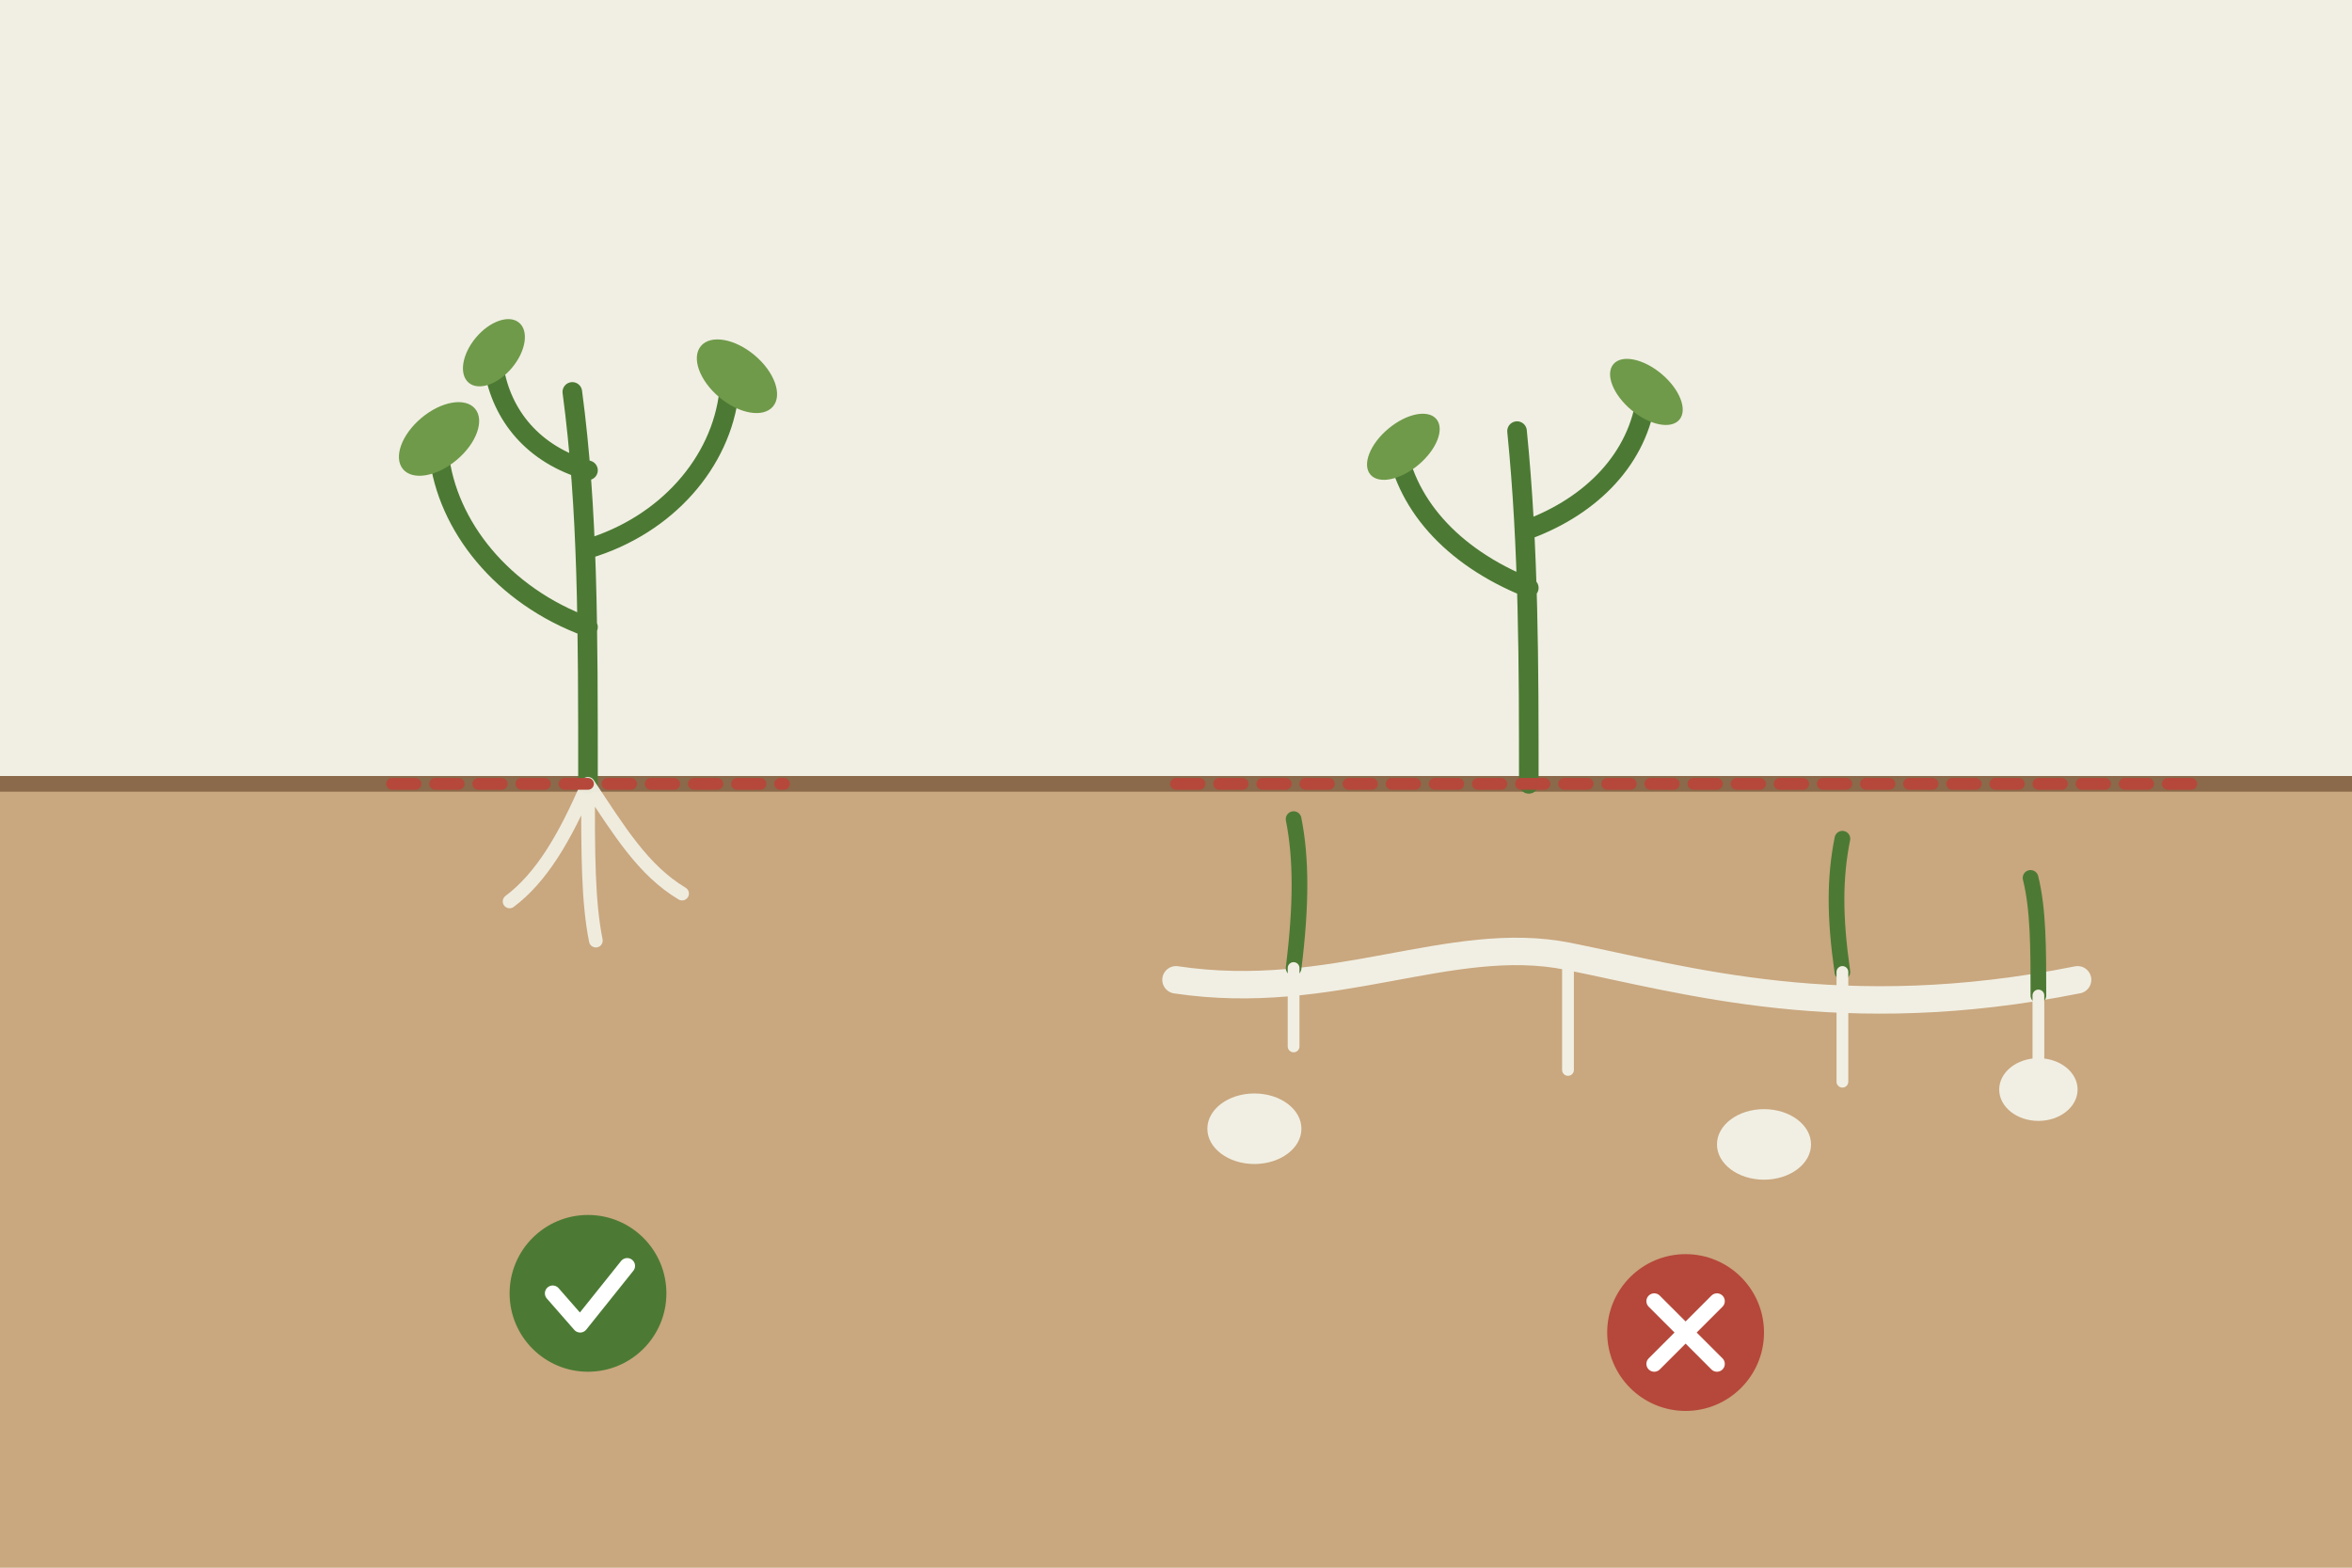
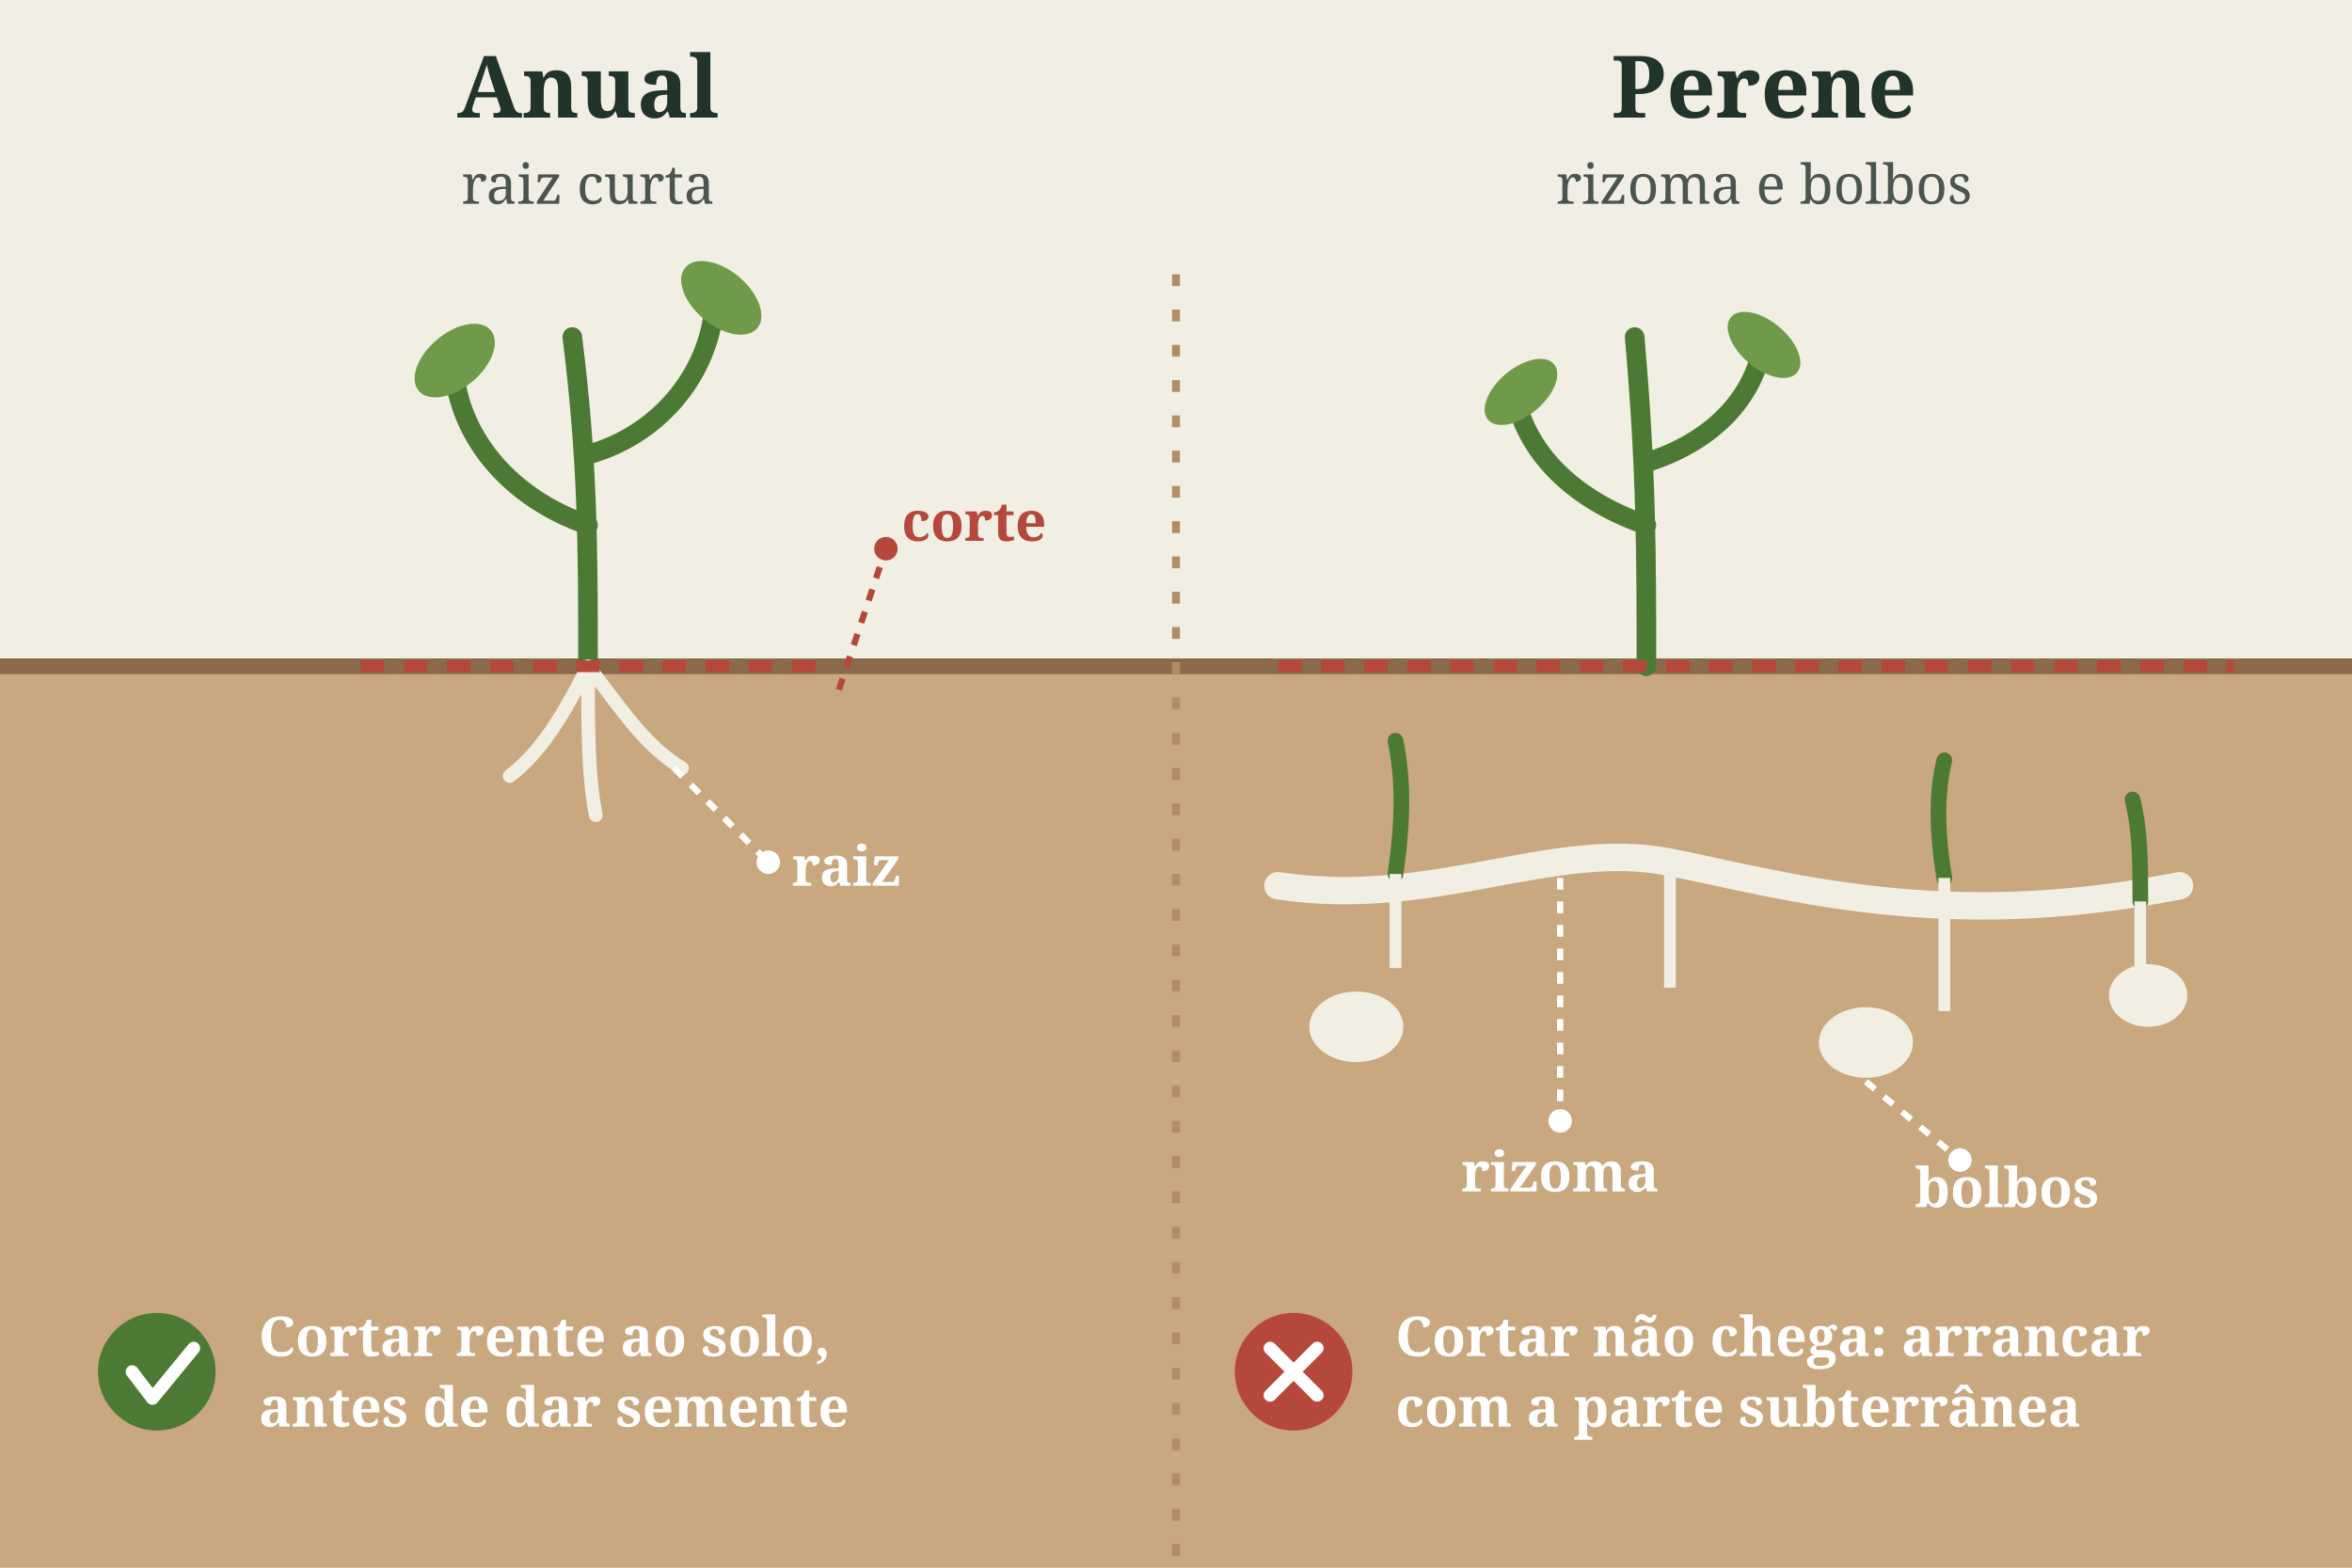
<svg xmlns="http://www.w3.org/2000/svg" viewBox="0 0 600 400" role="img" font-family="Georgia, serif">
  <rect width="600" height="400" fill="#f1efe3" />
-   <rect y="200" width="600" height="200" fill="#c9a77f" />
-   <path d="M0 200h600" stroke="#8a6a4a" stroke-width="4" />
-   <g stroke-linecap="round" stroke-linejoin="round">
-     <g fill="none" stroke="#4c7a34" stroke-width="5">
-       <path d="M150 200c0-40 0-70-4-100M150 160c-22-8-36-26-38-44M150 140c20-6 34-22 36-40M150 120c-14-4-22-14-24-26" />
-     </g>
-     <g fill="#6f9a4a">
-       <ellipse cx="112" cy="112" rx="12" ry="7" transform="rotate(-40 112 112)" />
-       <ellipse cx="188" cy="96" rx="12" ry="7" transform="rotate(40 188 96)" />
-       <ellipse cx="126" cy="90" rx="10" ry="6" transform="rotate(-50 126 90)" />
-     </g>
-     <g fill="none" stroke="#f1efe3" stroke-width="3.5" opacity=".95">
-       <path d="M150 200c-6 14-12 24-20 30M150 200c0 18 0 30 2 40M150 200c8 12 14 22 24 28" />
-     </g>
-     <path d="M100 200h100" stroke="#b5483a" stroke-width="3" stroke-dasharray="6 5" />
-     <g fill="none" stroke="#4c7a34" stroke-width="5">
-       <path d="M390 200c0-30 0-60-3-90M390 150c-20-8-32-22-34-38M390 135c16-6 28-18 30-34" />
-     </g>
-     <g fill="#6f9a4a">
-       <ellipse cx="358" cy="114" rx="11" ry="6" transform="rotate(-40 358 114)" />
-       <ellipse cx="420" cy="100" rx="11" ry="6" transform="rotate(40 420 100)" />
-     </g>
-     <path d="M300 250c40 6 70-12 100-6s70 18 130 6" fill="none" stroke="#f1efe3" stroke-width="7" />
-     <g fill="none" stroke="#4c7a34" stroke-width="4">
-       <path d="M330 247c2-16 2-28 0-38M470 248c-2-14-2-24 0-34M520 254c0-12 0-22-2-30" />
-     </g>
-     <g fill="#f1efe3">
-       <ellipse cx="320" cy="288" rx="12" ry="9" />
-       <ellipse cx="450" cy="292" rx="12" ry="9" />
-       <ellipse cx="520" cy="278" rx="10" ry="8" />
-     </g>
-     <path d="M400 245v28M330 247v20M470 248v28M520 254v18" stroke="#f1efe3" stroke-width="3" />
-     <path d="M300 200h260" stroke="#b5483a" stroke-width="3" stroke-dasharray="6 5" />
+   <rect y="170" width="600" height="230" fill="#c9a77f" />
+   <path d="M0 170h600" stroke="#8a6a4a" stroke-width="4" />
+   <path d="M300 70V400" stroke="#b08d64" stroke-width="2" stroke-dasharray="3 6" />
+   <g fill="none" stroke="#4c7a34" stroke-width="5" stroke-linecap="round">
+     <path d="M150 170c0-30 0-52-4-84M150 134c-20-7-32-22-34-38M150 116c18-5 30-20 32-36" />
  </g>
-   <g>
-     <circle cx="150" cy="330" r="20" fill="#4c7a34" />
-     <path d="M141 330l7 8 12-15" stroke="#fff" stroke-width="4" stroke-linecap="round" stroke-linejoin="round" fill="none" />
-     <circle cx="430" cy="340" r="20" fill="#b5483a" />
-     <path d="M422 332l16 16M438 332l-16 16" stroke="#fff" stroke-width="4" stroke-linecap="round" />
+   <g fill="#6f9a4a">
+     <ellipse cx="116" cy="92" rx="12" ry="7" transform="rotate(-40 116 92)" />
+     <ellipse cx="184" cy="76" rx="12" ry="7" transform="rotate(40 184 76)" />
  </g>
-   <path d="M0 380h600" stroke="none" />
+   <g fill="none" stroke="#f1efe3" stroke-width="3.5" stroke-linecap="round">
+     <path d="M150 170c-6 12-12 22-20 28M150 170c0 16 0 28 2 38M150 170c8 10 14 20 24 26" />
+   </g>
+   <path d="M92 170h116" stroke="#b5483a" stroke-width="3" stroke-dasharray="6 5" />
+   <path d="M214 176L226 140" stroke="#b5483a" stroke-width="1.6" stroke-dasharray="3 3" />
+   <circle cx="226" cy="140" r="3" fill="#b5483a" />
+   <text x="230" y="138" font-size="14" font-weight="700" fill="#b5483a" text-anchor="start">corte</text>
+   <path d="M172 196L196 220" stroke="#fff" stroke-width="1.6" stroke-dasharray="3 3" />
+   <circle cx="196" cy="220" r="3" fill="#fff" />
+   <text x="202" y="226" font-size="14" font-weight="600" fill="#fff" text-anchor="start">raiz</text>
+   <g fill="none" stroke="#4c7a34" stroke-width="5" stroke-linecap="round">
+     <path d="M420 170c0-28 0-50-3-84M420 134c-20-7-32-20-34-36M420 118c16-5 28-16 30-32" />
+   </g>
+   <g fill="#6f9a4a">
+     <ellipse cx="388" cy="100" rx="11" ry="6" transform="rotate(-40 388 100)" />
+     <ellipse cx="450" cy="88" rx="11" ry="6" transform="rotate(40 450 88)" />
+   </g>
+   <path d="M326 226c40 6 70-12 100-6s70 18 130 6" fill="none" stroke="#f1efe3" stroke-width="7" stroke-linecap="round" />
+   <g fill="none" stroke="#4c7a34" stroke-width="4" stroke-linecap="round">
+     <path d="M356 223c2-14 2-24 0-34M496 224c-2-12-2-22 0-30M546 230c0-10 0-18-2-26" />
+   </g>
+   <g fill="#f1efe3">
+     <ellipse cx="346" cy="262" rx="12" ry="9" />
+     <ellipse cx="476" cy="266" rx="12" ry="9" />
+     <ellipse cx="548" cy="254" rx="10" ry="8" />
+   </g>
+   <path d="M426 220v32M356 223v24M496 224v34M546 230v18" stroke="#f1efe3" stroke-width="3" />
+   <path d="M326 170h244" stroke="#b5483a" stroke-width="3" stroke-dasharray="6 5" />
+   <path d="M398 224L398 286" stroke="#fff" stroke-width="1.6" stroke-dasharray="3 3" />
+   <circle cx="398" cy="286" r="3" fill="#fff" />
+   <text x="398" y="304" font-size="14" font-weight="600" fill="#fff" text-anchor="middle">rizoma</text>
+   <path d="M476 276L500 296" stroke="#fff" stroke-width="1.6" stroke-dasharray="3 3" />
+   <circle cx="500" cy="296" r="3" fill="#fff" />
+   <text x="512" y="308" font-size="14" font-weight="600" fill="#fff" text-anchor="middle">bolbos</text>
+   <text x="150" y="30" font-size="22" font-weight="700" fill="#20342a" text-anchor="middle">Anual</text>
+   <text x="150" y="52" font-size="14" font-weight="400" fill="#4a554e" text-anchor="middle">raiz curta</text>
+   <text x="450" y="30" font-size="22" font-weight="700" fill="#20342a" text-anchor="middle">Perene</text>
+   <text x="450" y="52" font-size="14" font-weight="400" fill="#4a554e" text-anchor="middle">rizoma e bolbos</text>
+   <circle cx="40" cy="350" r="15" fill="#4c7a34" />
+   <path d="M33.7 350l5.2 6.8 10.5-12.8" stroke="#fff" stroke-width="3.3" stroke-linecap="round" stroke-linejoin="round" fill="none" />
+   <text x="66" y="346" font-size="14" font-weight="600" fill="#fff" text-anchor="start">Cortar rente ao solo,</text>
+   <text x="66" y="364" font-size="14" font-weight="600" fill="#fff" text-anchor="start">antes de dar semente</text>
+   <circle cx="330" cy="350" r="15" fill="#b5483a" />
+   <path d="M324.0 344.0l12.0 12.0M336.0 344.0l-12.0 12.0" stroke="#fff" stroke-width="3.3" stroke-linecap="round" />
+   <text x="356" y="346" font-size="14" font-weight="600" fill="#fff" text-anchor="start">Cortar não chega: arrancar</text>
+   <text x="356" y="364" font-size="14" font-weight="600" fill="#fff" text-anchor="start">com a parte subterrânea</text>
</svg>
